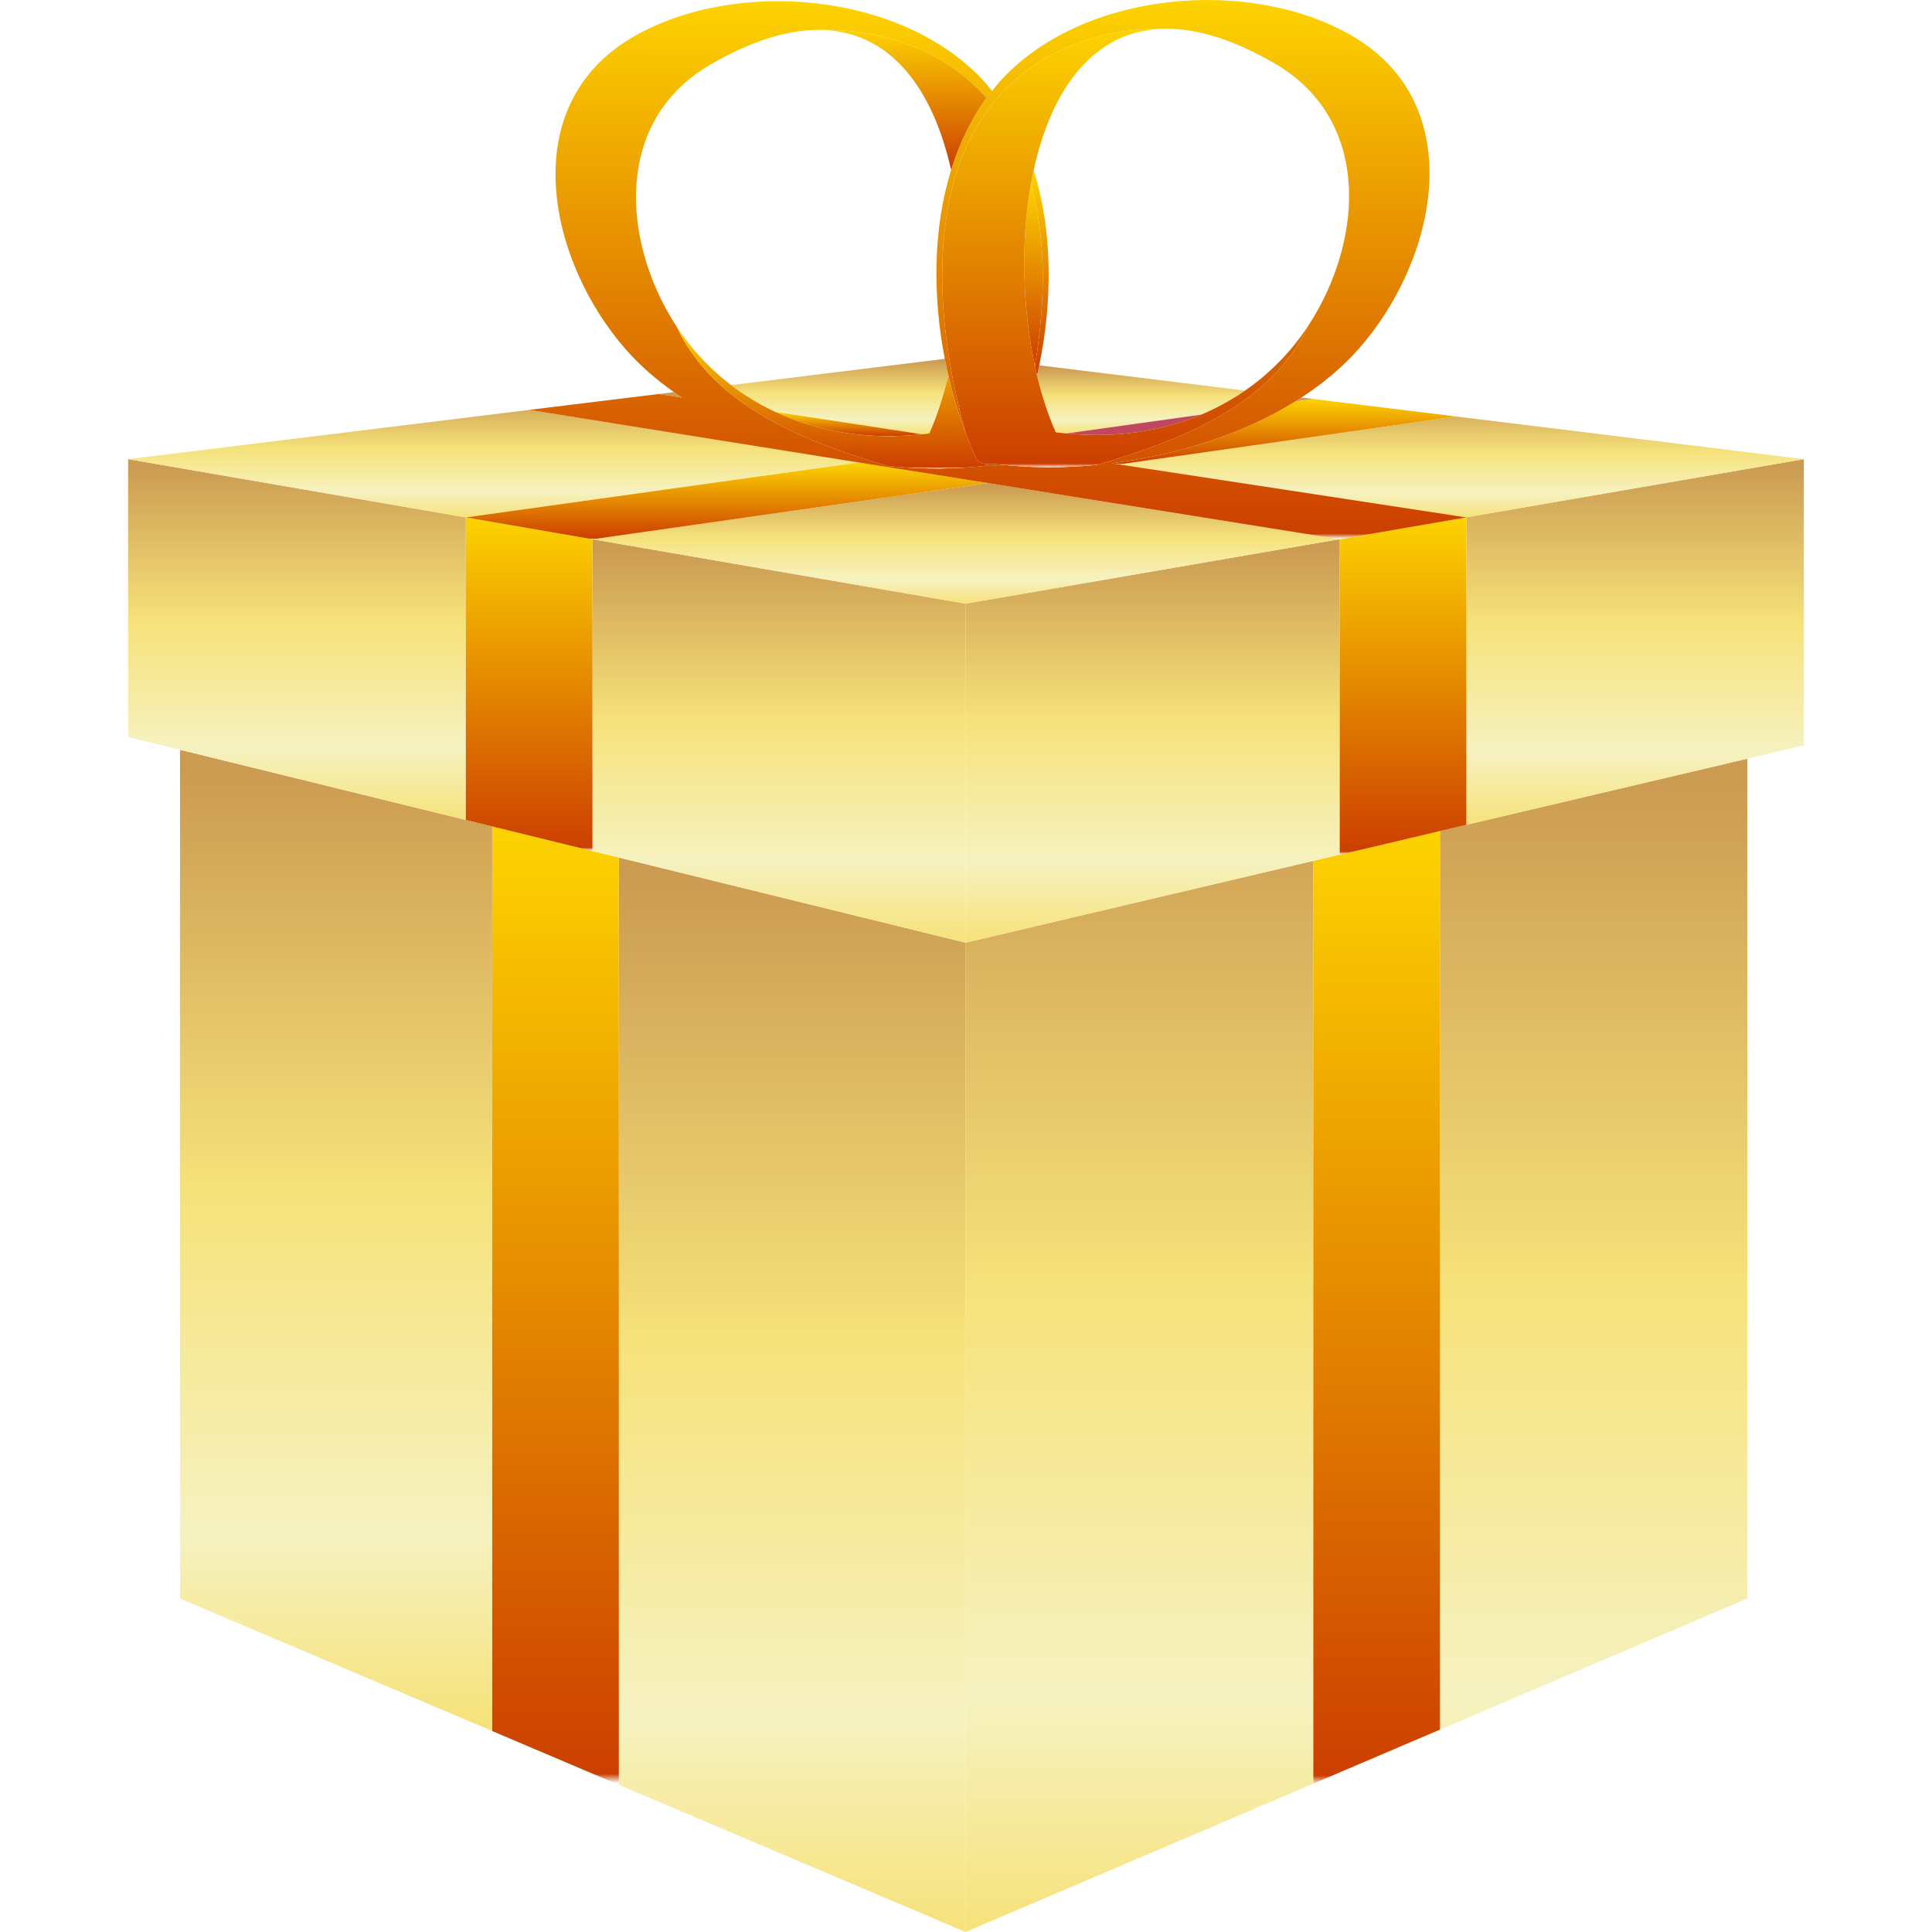
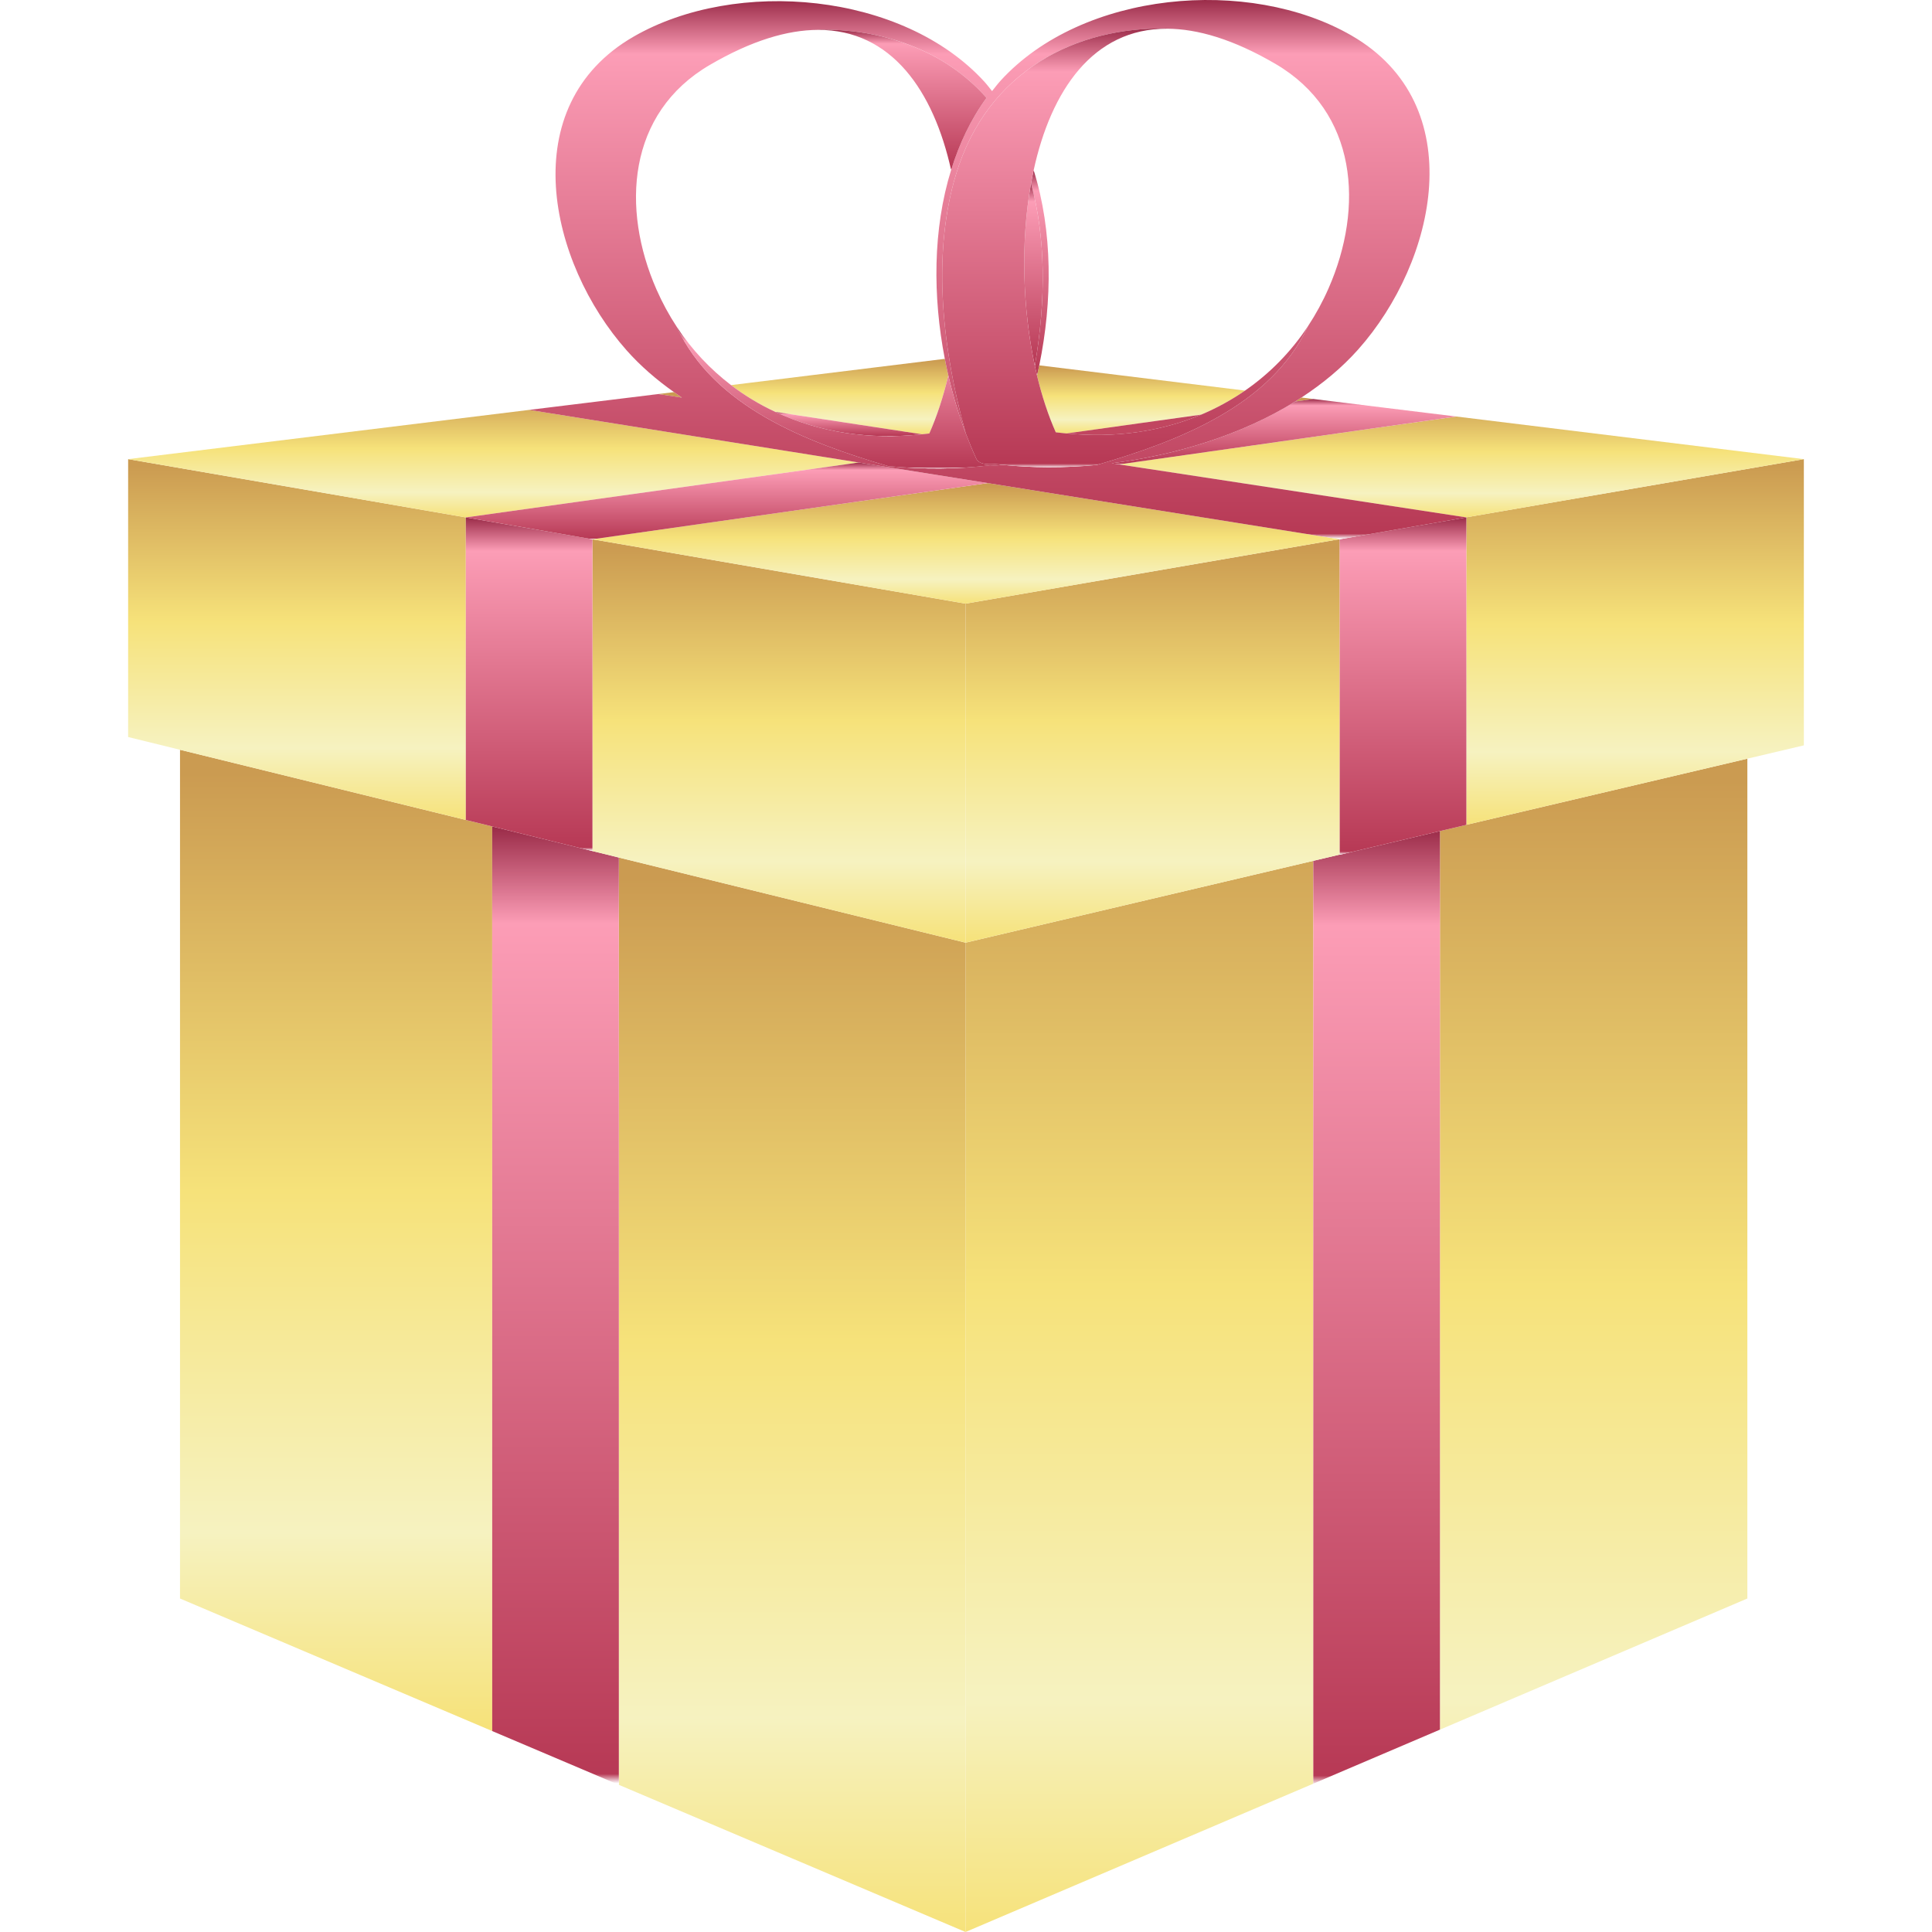
<svg xmlns="http://www.w3.org/2000/svg" version="1.1" x="0px" y="0px" viewBox="0 0 135.052 135.052">
  <linearGradient id="vipfill" x1="0.5" y1="1" x2="0.5" y2="0" spreadMethod="pad" gradientUnits="objectBoundingBox" gradientTransform="translate(0 0)">
    <stop offset="0%" stop-color="#f6e27a" />
    <stop offset="20%" stop-color="#f6f2c0" />
    <stop offset="55%" stop-color="#f6e27a" />
    <stop offset="98%" stop-color="#cb9b51" />
    <stop offset="100%" stop-color="#cb9b51" />
  </linearGradient>
  <linearGradient id="leagueicongrad" gradientTransform="rotate(90)">
-     <stop offset="0%" stop-color="#fdd300" />
-     <stop offset="99%" stop-color="#cc3f00" />
+     <stop offset="0%" stop-color="#9b2c49" />
+     <stop offset="10%" stop-color="#fc9db6" />
+     <stop offset="99%" stop-color="#b73955" />
    <stop offset="100%" stop-color="#ffffff" />
  </linearGradient>
  <g fill="url(#vipfill)">
    <polygon points="102.502,57.66 100.656,58.096 100.656,120.906 91.804,124.682 91.804,60.174 67.493,65.895    67.493,135.052 122.145,111.74 122.145,53.033 102.502,57.656  " />
    <polygon fill="url(#leagueicongrad)" points="93.65,59.739 91.804,60.174 91.804,124.682 100.656,120.906 100.656,58.096 93.65,59.751     " />
    <polygon points="32.562,57.317 32.562,57.317 12.583,52.411 12.583,111.74 34.407,121.005 34.407,57.77  " />
    <polygon points="43.259,59.944 43.259,124.764 67.493,135.052 67.493,65.895  " />
    <polygon fill="url(#leagueicongrad)" points="41.414,59.491 41.414,59.491 34.407,57.77 34.407,121.005 34.407,121.006 43.259,124.764    43.259,124.764 43.259,59.944  " />
    <polygon points="67.493,42.196 41.415,37.696 41.414,37.696 41.414,59.491 43.259,59.944 67.493,65.895    67.493,52.428  " />
    <polygon points="32.562,36.168 8.957,32.095 8.957,51.52 12.583,52.411 32.562,57.317  " />
    <polygon points="126.094,32.095 102.482,36.165 102.502,36.168 102.502,57.656 122.145,53.033    126.094,52.103  " />
    <polygon points="93.65,37.696 93.623,37.692 67.493,42.196 67.493,52.428 67.493,65.895 91.804,60.174    93.65,59.739  " />
    <path d="M54.196,28.792l10.243,1.563c0.173-0.019,0.346-0.03,0.52-0.054c0.536-1.2,0.982-2.578,1.331-4.06   c-0.089-0.383-0.17-0.768-0.246-1.157L51.102,26.92C52.063,27.654,53.098,28.28,54.196,28.792z" />
    <polygon points="67.493,42.196 93.623,37.692 69.045,33.769 41.415,37.696  " />
    <path d="M72.49,26.245c0.347,1.449,0.786,2.797,1.313,3.975c0.255,0.034,0.507,0.054,0.761,0.079   l9.399-1.313c1.083-0.455,2.109-1.018,3.069-1.682l-14.385-1.765C72.598,25.776,72.544,26.01,72.49,26.245z" />
    <path d="M91.804,27.89l9.993,1.226l-23.558,3.348l24.243,3.702l23.612-4.07l-35.119-4.308   c-0.145,0.095-0.291,0.188-0.438,0.279L91.804,27.89z" />
    <path d="M32.562,36.168l27.464-3.838l-23.039-3.677l9.038-1.109l1.643,0.251   c-0.189-0.125-0.373-0.255-0.557-0.385L8.957,32.095L32.562,36.168L32.562,36.168z" />
    <polygon fill="url(#leagueicongrad)" points="41.414,37.696 32.562,36.168 32.562,36.168 32.562,57.317 32.562,57.317 34.407,57.77    41.414,59.491 41.414,59.491  " />
    <polygon fill="url(#leagueicongrad)" points="93.65,59.739 93.65,59.751 100.656,58.096 102.502,57.66 102.502,57.656 102.502,36.168    93.65,37.696  " />
    <polygon fill="url(#leagueicongrad)" points="41.414,37.696 41.415,37.696 69.045,33.769 60.026,32.33 32.562,36.168  " />
    <path fill="url(#leagueicongrad)" d="M91.804,27.89l-1.267,0.177c-3.724,2.317-8.302,3.748-12.826,4.316l0.528,0.08l23.558-3.348   L91.804,27.89z" />
    <path style="fill:#C14660;" d="M83.963,28.985l-9.399,1.313C77.903,30.632,81.121,30.18,83.963,28.985z" />
    <path fill="url(#leagueicongrad)" d="M46.025,27.544l-9.038,1.109l23.039,3.677l9.019,1.439l24.578,3.923l0.026,0.004l8.852-1.528   l-0.02-0.003l-24.243-3.702l-0.528-0.08c4.524-0.568,9.102-1.999,12.826-4.316c0.147-0.092,0.294-0.185,0.438-0.279   c1.491-0.974,2.837-2.09,3.968-3.361c5.465-6.146,7.918-17.11-0.473-21.946C87.295-1.656,75.653-0.629,69.94,5.643   c-0.211,0.232-0.397,0.482-0.592,0.725c-0.175-0.215-0.338-0.438-0.525-0.643C63.11-0.547,51.467-1.574,44.291,2.561   c-8.39,4.836-5.938,15.8-0.473,21.946c0.956,1.076,2.071,2.039,3.293,2.902c0.184,0.13,0.368,0.26,0.557,0.385L46.025,27.544z    M47.316,22.861c-0.537-0.816-1.016-1.692-1.428-2.631c-2.479-5.654-2.038-12.327,3.731-15.692   c2.927-1.708,5.431-2.441,7.562-2.449l0.001-0.009c4.393-0.093,8.783,1.364,11.781,4.759c-1.106,1.508-1.911,3.223-2.478,5.047   c-1.283,4.129-1.286,8.843-0.44,13.198c0.075,0.39,0.157,0.774,0.246,1.157c0.327,1.41,0.733,2.775,1.219,4.052   c-1.834-6.572-2.237-12.928-0.696-18.063C69.018,4.885,75.3,1.865,81.58,1.998l0,0.01c2.131,0.007,4.635,0.741,7.562,2.448   c5.769,3.365,6.21,10.038,3.731,15.692c-0.412,0.938-0.891,1.814-1.428,2.631c-2.577,5.551-9.01,8.044-14.779,9.723   c-2.291,0.221-4.537,0.21-6.638-0.014c-0.224,0.055-0.505,0.064-0.822,0.039c-2.234,0.274-4.649,0.295-7.111,0.057   C56.326,30.905,49.893,28.413,47.316,22.861z" />
    <path fill="url(#leagueicongrad)" d="M64.439,30.355l-10.243-1.563C57.251,30.216,60.773,30.763,64.439,30.355z" />
    <path fill="url(#leagueicongrad)" d="M72.257,11.903c-0.066,0.303-0.129,0.606-0.184,0.915c1.022,3.76,1.057,8.129,0.266,12.75   c0.049,0.228,0.099,0.454,0.152,0.677c0.054-0.235,0.108-0.469,0.157-0.706C73.571,21.059,73.596,16.165,72.257,11.903z" />
    <path fill="url(#leagueicongrad)" d="M72.072,12.818c-0.742,4.12-0.586,8.775,0.266,12.75C73.13,20.947,73.095,16.578,72.072,12.818z" />
    <path fill="url(#leagueicongrad)" d="M66.485,11.887c0.567-1.824,1.372-3.539,2.478-5.047c-2.998-3.395-7.388-4.852-11.781-4.759   L57.181,2.09C62.337,2.072,65.264,6.383,66.485,11.887z" />
    <path fill="url(#leagueicongrad)" d="M62.095,32.584c2.462,0.238,4.878,0.218,7.111-0.057c0.316,0.025,0.598,0.016,0.822-0.039   c-0.157-0.017-0.318-0.024-0.473-0.044c-0.645,0.053-1.15-0.038-1.303-0.368c-0.265-0.57-0.509-1.17-0.742-1.782   c-0.486-1.276-0.892-2.642-1.219-4.052c-0.35,1.481-0.795,2.859-1.331,4.06c-0.174,0.023-0.347,0.035-0.52,0.054   c-3.667,0.407-7.189-0.14-10.243-1.563c-1.098-0.512-2.133-1.138-3.094-1.872c-1.451-1.109-2.735-2.461-3.786-4.059   C49.893,28.413,56.326,30.905,62.095,32.584z" />
    <path fill="url(#leagueicongrad)" d="M68.252,32.076c0.153,0.33,0.658,0.421,1.303,0.368c0.155,0.02,0.316,0.027,0.473,0.044   c2.102,0.224,4.347,0.234,6.638,0.014c5.769-1.679,12.202-4.172,14.779-9.723c-1.201,1.826-2.7,3.338-4.414,4.524   c-0.96,0.664-1.987,1.227-3.069,1.682c-2.842,1.194-6.06,1.646-9.399,1.313c-0.253-0.025-0.506-0.045-0.761-0.079   c-0.526-1.178-0.966-2.525-1.313-3.975c-0.053-0.223-0.103-0.449-0.152-0.677c-0.852-3.975-1.007-8.63-0.266-12.75   c0.056-0.309,0.118-0.612,0.184-0.915c1.207-5.551,4.138-9.913,9.324-9.896l0-0.01C75.3,1.865,69.018,4.885,66.814,12.231   c-1.54,5.135-1.138,11.49,0.696,18.063C67.743,30.906,67.987,31.506,68.252,32.076z" />
  </g>
</svg>
